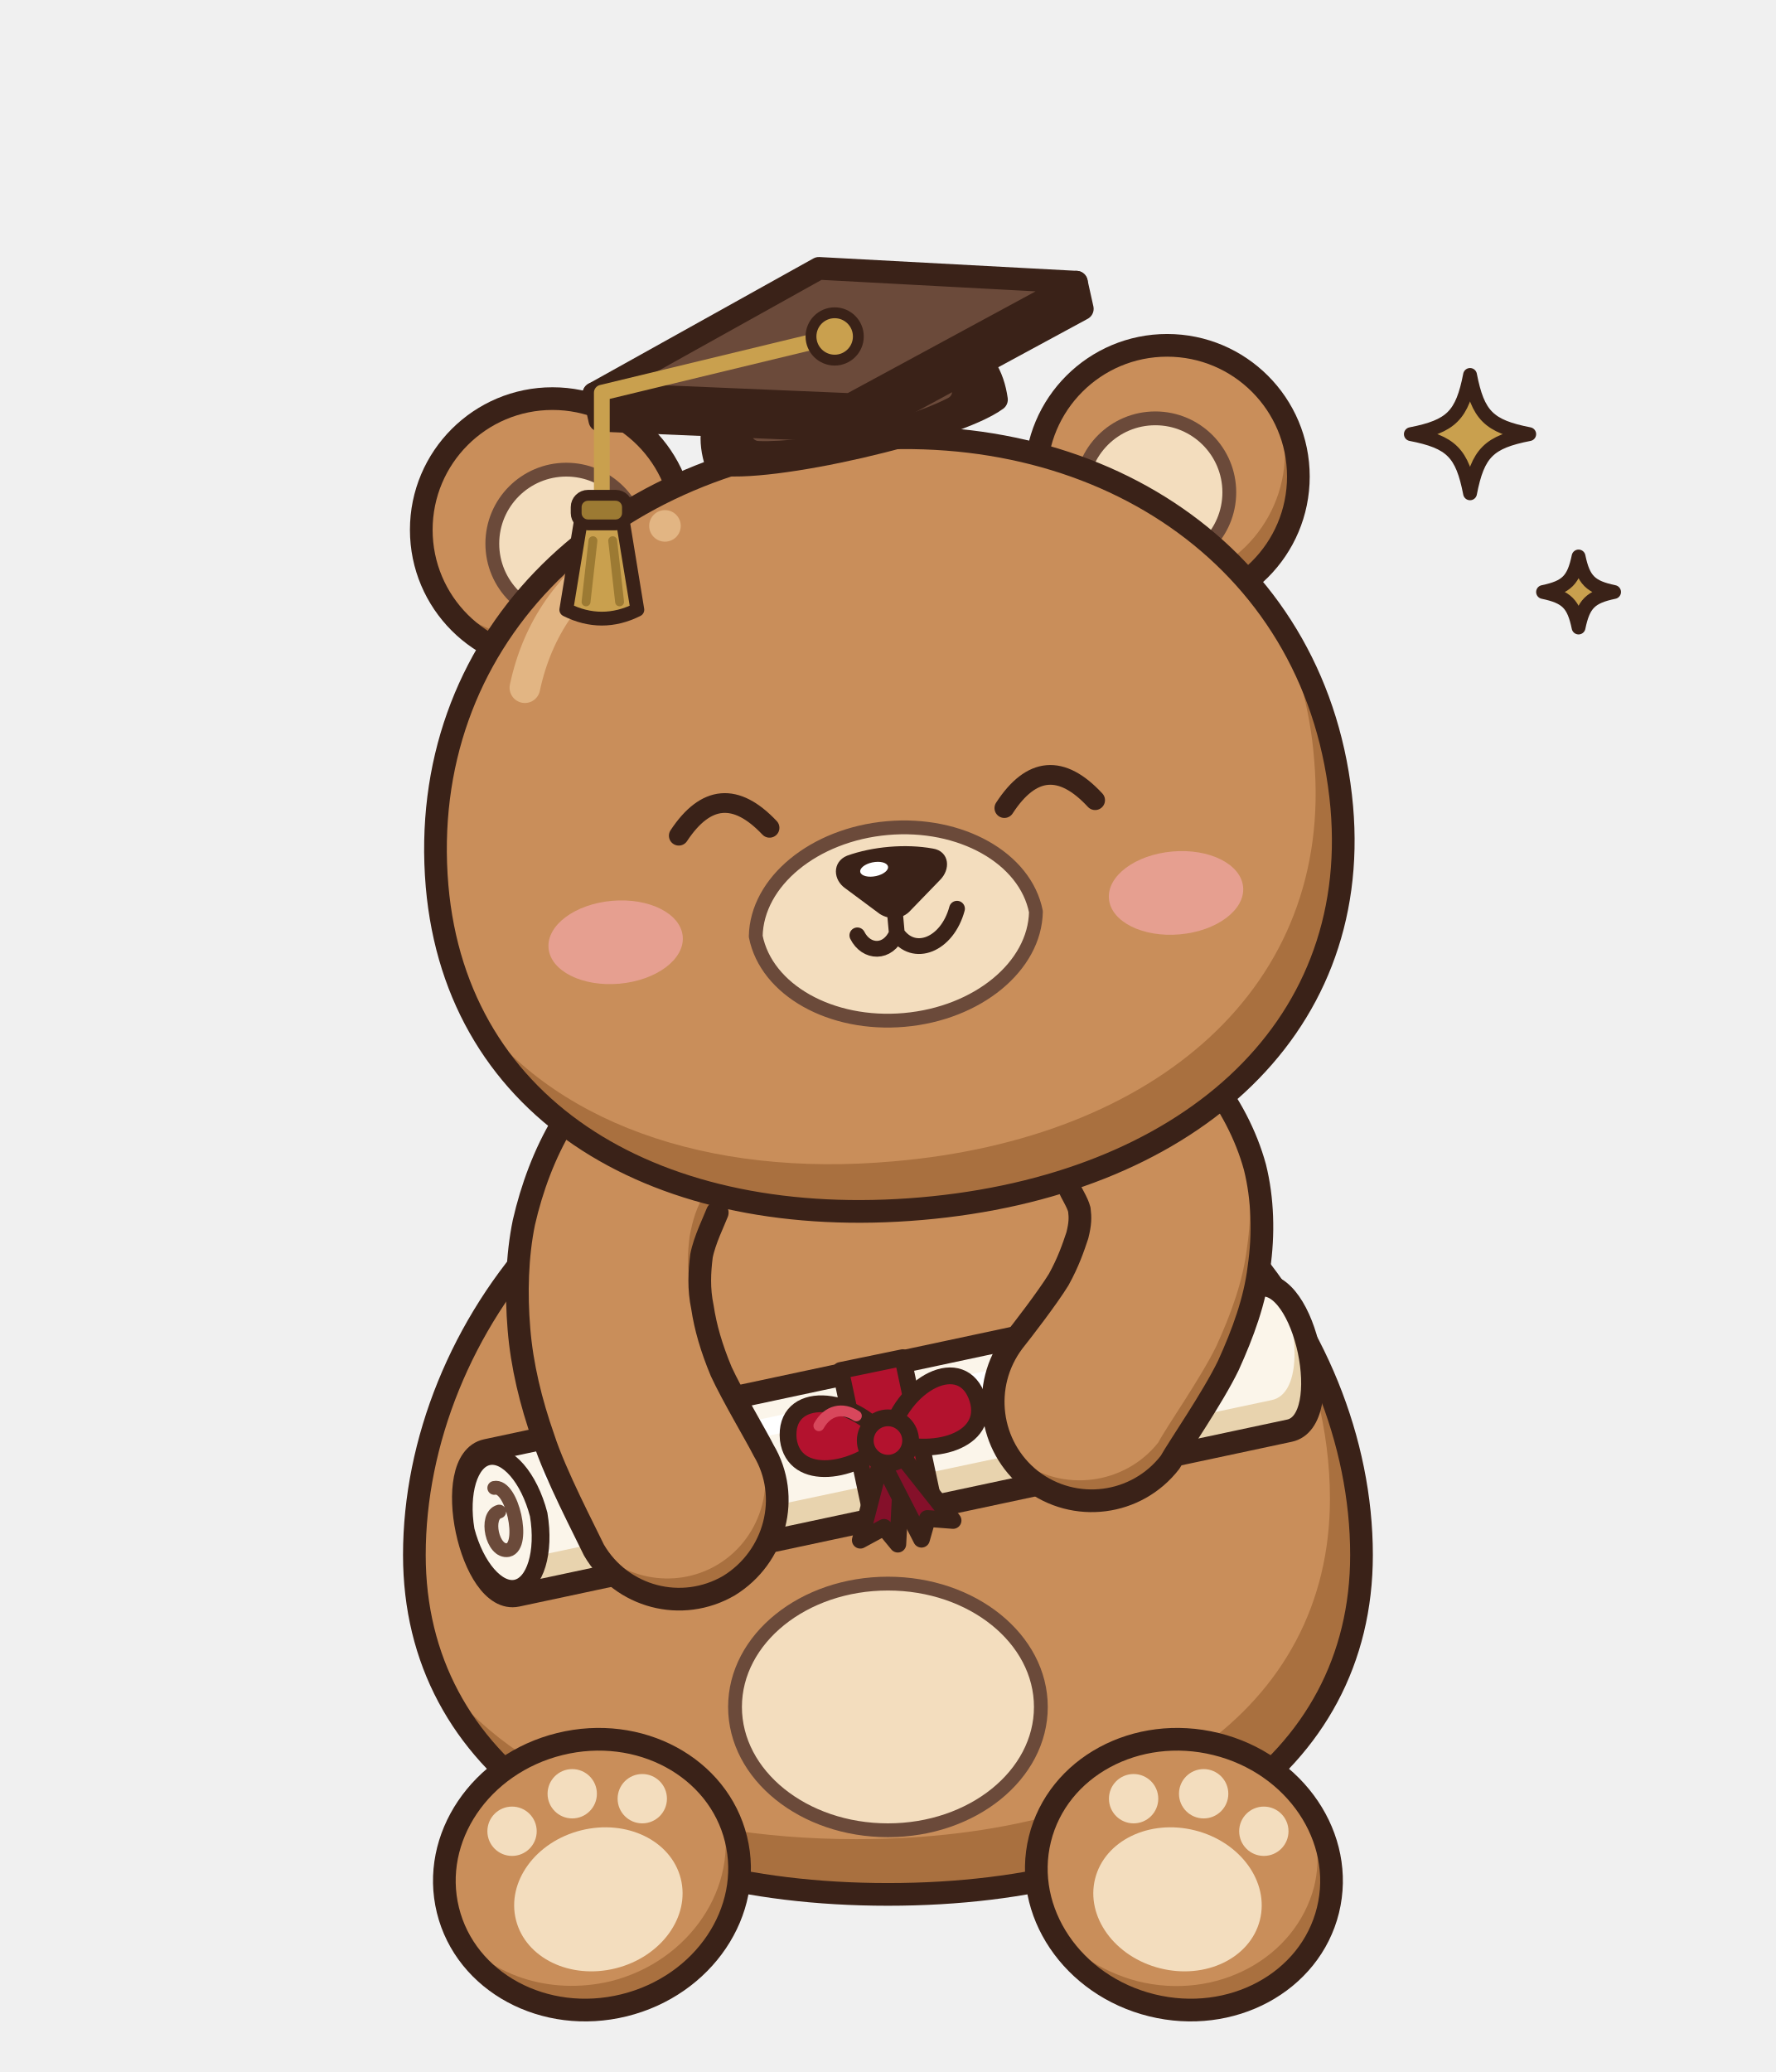
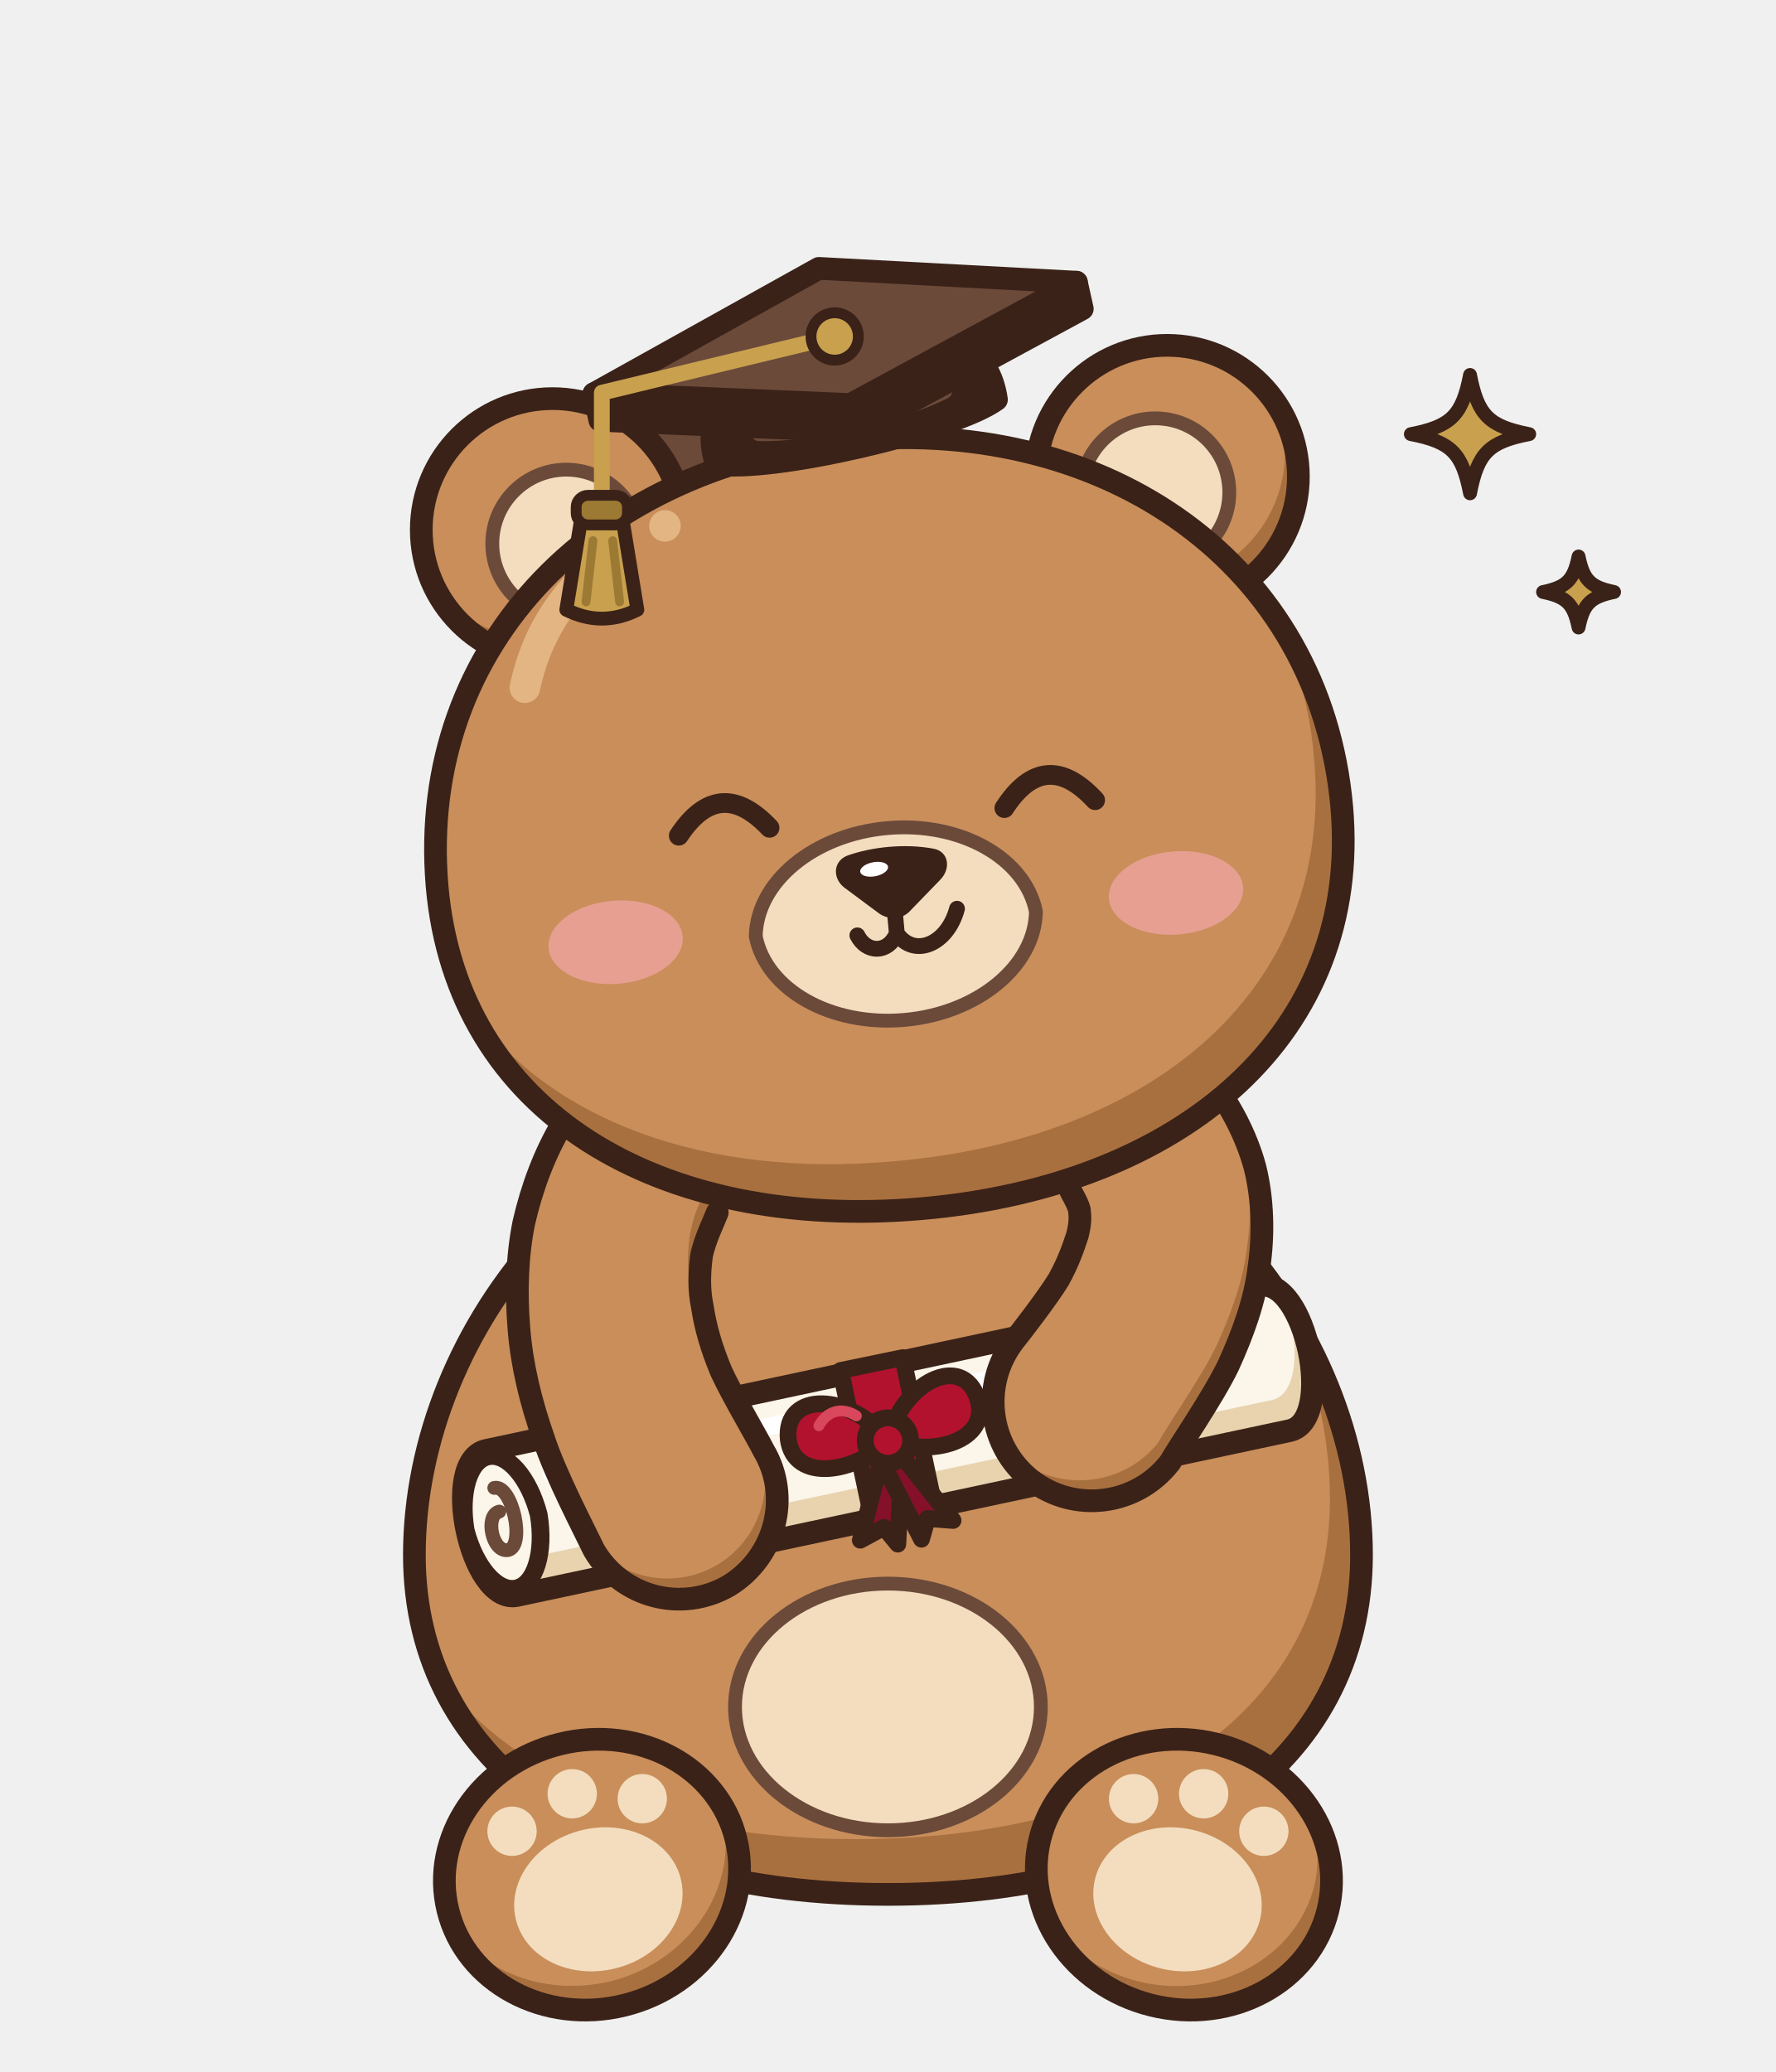
<svg xmlns="http://www.w3.org/2000/svg" viewBox="0 0 180 210">
  <g stroke-linecap="round" stroke-linejoin="round">
+     <path d="M65 42L73 42L73 49.5L65 49.5Z" fill="#6B4A3A" />
    <g>
      <path d="M90 110C118.8 110 138 134.6 138 157.6C138 178.9 118.8 192 90 192C61.2 192 42 178.9 42 157.6C42 134.6 61.2 110 90 110Z" fill="#C98E5A" />
      <path d="M129.8 131.5C135.1 139.4 138 148.6 138 157.6C138 178.9 118.8 192 90 192C67.3 192 50.5 183.9 44.5 169.9C52.2 180.4 67.3 186.4 86.8 186.4C115.6 186.4 134.8 173.3 134.8 151.9C134.8 145 133 138 129.8 131.5Z" fill="#A9703F" />
      <path d="M90 110C118.8 110 138 134.6 138 157.6C138 178.9 118.8 192 90 192C61.2 192 42 178.9 42 157.6C42 134.6 61.2 110 90 110Z" fill="none" stroke="#3A2218" stroke-width="2.3" />
      <ellipse cx="90" cy="173" rx="15.5" ry="12.5" fill="#F3DDBE" stroke="#6B4A3A" stroke-width="1.4" />
      <path d="M74.6 186.4A15 13.6 -14 0 1 45.4 193.6A15 13.6 -14 0 1 74.6 186.4Z" fill="#C98E5A" />
      <path d="M72.5 182C73.4 183.3 74.1 184.7 74.6 186.4C76.4 193.7 71.3 201.2 63.3 203.2C56 205 48.8 201.7 46.1 195.6C49.4 200.1 55.6 202.3 61.9 200.8C69.9 198.8 75 191.2 73.2 183.9C73 183.3 72.8 182.6 72.5 182Z" fill="#A9703F" />
      <path d="M74.6 186.4A15 13.6 -14 0 1 45.4 193.6A15 13.6 -14 0 1 74.6 186.4Z" fill="none" stroke="#3A2218" stroke-width="2.3" />
      <path d="M69 190.4A8.6 7.2 -14 0 1 52.3 194.6A8.6 7.2 -14 0 1 69 190.4Z" fill="#F3DDBE" />
      <circle cx="51.9" cy="185.6" r="2.5" fill="#F3DDBE" />
      <circle cx="58" cy="181.8" r="2.5" fill="#F3DDBE" />
      <circle cx="65.1" cy="182.3" r="2.5" fill="#F3DDBE" />
      <path d="M134.6 193.6A15 13.6 14 0 1 105.4 186.4A15 13.6 14 0 1 134.6 193.6Z" fill="#C98E5A" />
      <path d="M132.4 182.9C134.6 186 135.5 189.8 134.6 193.6C132.7 200.9 124.7 205.2 116.7 203.2C111.8 202 108 198.7 106.2 194.7C108.3 197.6 111.5 199.8 115.3 200.8C123.3 202.8 131.3 198.5 133.2 191.2C133.9 188.3 133.5 185.4 132.4 182.9Z" fill="#A9703F" />
      <path d="M134.6 193.6A15 13.6 14 0 1 105.4 186.4A15 13.6 14 0 1 134.6 193.6Z" fill="none" stroke="#3A2218" stroke-width="2.3" />
      <path d="M127.7 194.6A8.6 7.2 14 0 1 111 190.4A8.6 7.2 14 0 1 127.7 194.6Z" fill="#F3DDBE" />
      <circle cx="114.9" cy="182.3" r="2.5" fill="#F3DDBE" />
      <circle cx="122" cy="181.8" r="2.5" fill="#F3DDBE" />
      <circle cx="128.1" cy="185.6" r="2.5" fill="#F3DDBE" />
    </g>
    <g>
      <path d="M49.3 147L127.6 130.3C132.3 129.3 135.4 144 130.7 145L52.4 161.7C47.7 162.7 44.6 148 49.3 147Z" fill="#FBF5EA" />
      <path d="M130.1 131.4C133.2 134.7 134.4 144.2 130.7 145L52.4 161.7C50.6 162 49 160.1 48.1 157.5C48.8 158.3 49.7 158.7 50.6 158.5L128.9 141.9C131.8 141.3 131.7 135.5 130.1 131.4Z" fill="#E8D3AE" />
      <path d="M55.9 149.3L118.5 135.9" fill="none" stroke="#FFFFFF" stroke-width="1.8" />
      <path d="M49.3 147L127.6 130.3C132.3 129.3 135.4 144 130.7 145L52.4 161.7C47.7 162.7 44.6 148 49.3 147Z" fill="none" stroke="#3A2218" stroke-width="2.3" />
      <path d="M54.6 153.5A3.8 7.5 -12 0 1 47.2 155.1A3.8 7.5 -12 0 1 54.6 153.5Z" fill="#FBF5EA" stroke="#3A2218" stroke-width="1.8" />
      <path d="M50.1 150.8C51.9 150.4 53.3 156.7 51.5 157.1C49.9 157.4 49.1 153.6 50.6 153.2" fill="none" stroke="#6B4A3A" stroke-width="1.4" />
      <path d="M85.2 138.9L91.5 137.6L94.8 153.1L88.5 154.4Z" fill="#B3122E" stroke="#3A2218" stroke-width="1.7" />
      <path d="M89.5 147.2L87.2 156.1L89.6 154.8L91 156.5L91.5 147.1Z" fill="#85102A" stroke="#3A2218" stroke-width="1.7" />
      <path d="M90.9 146.9L96.6 154.1L94 153.9L93.4 156L89.1 147.6Z" fill="#85102A" stroke="#3A2218" stroke-width="1.7" />
      <path d="M90 146C86.3 141.2 79.4 140.9 79.9 145.9C80.5 150.3 86.7 149.3 90 146Z" fill="#B3122E" stroke="#3A2218" stroke-width="1.7" />
      <path d="M90 146C91.4 140.1 97.6 137 99.1 141.8C100.4 146.1 94.4 147.7 90 146Z" fill="#B3122E" stroke="#3A2218" stroke-width="1.7" />
      <path d="M83 144.5C83.9 142.9 85.4 142.6 86.8 143.5" fill="none" stroke="#D8475C" stroke-width="1.1" />
      <circle cx="90" cy="146" r="2.3" fill="#B3122E" stroke="#3A2218" stroke-width="1.7" />
    </g>
    <g>
      <path d="M63.8 105.4C62.7 106.8 58.8 110.8 57 113.9C55.2 116.9 53.9 120.4 53.1 123.9C52.4 127.3 52.3 131.1 52.6 134.7C52.9 138.4 53.8 142.1 55.1 145.8C56.3 149.5 59.3 155.2 60.2 157.1C63 161.9 69.1 163.5 73.9 160.7C78.6 157.8 80.2 151.7 77.4 147C76.7 145.6 74.2 141.4 73.1 139C72.1 136.6 71.5 134.5 71.2 132.5C70.8 130.6 70.9 128.9 71.1 127.3C71.4 125.7 71.8 124.4 72.7 122.9C73.5 121.5 75.6 119.3 76.2 118.6C79.8 115.2 80 109.5 76.6 105.8C73.2 102.2 67.5 102 63.8 105.4Z" fill="#C98E5A" />
      <path d="M59.7 156.1C59.9 156.5 60.1 156.9 60.2 157.1C63 161.9 69.1 163.5 73.9 160.7C78.6 157.8 80.2 151.7 77.4 147C76.7 145.6 74.2 141.4 73.1 139C72.1 136.6 71.5 134.5 71.2 132.5C70.8 130.6 70.9 128.9 71.1 127.3C71.4 125.7 71.8 124.4 72.7 122.9C73.5 121.5 75.6 119.3 76.2 118.6C79.6 115.4 79.9 110.1 77.1 106.5C78.5 109.9 77.8 113.9 75 116.5C74.4 117.2 72.3 119.4 71.5 120.9C70.6 122.3 70.2 123.7 69.9 125.3C69.7 126.9 69.6 128.5 70 130.4C70.3 132.4 70.9 134.6 71.9 137C73 139.4 75.5 143.6 76.2 144.9C79 149.6 77.4 155.8 72.7 158.6C68.3 161.2 62.7 160 59.7 156.1Z" fill="#A9703F" />
      <path d="M63.8 105.4C62.7 106.8 58.8 110.8 57 113.9C55.2 116.9 53.9 120.4 53.1 123.9C52.4 127.3 52.3 131.1 52.6 134.7C52.9 138.4 53.8 142.1 55.1 145.8C56.3 149.5 59.3 155.2 60.2 157.1C63 161.9 69.1 163.5 73.9 160.7C78.6 157.8 80.2 151.7 77.4 147C76.7 145.6 74.2 141.4 73.1 139C72.1 136.6 71.5 134.5 71.2 132.5C70.8 130.6 70.9 128.9 71.1 127.3C71.4 125.7 72.4 123.7 72.7 122.9" fill="none" stroke="#3A2218" stroke-width="2.3" />
      <path d="M114.9 102.4C116.2 103.6 120.5 106.6 122.5 109.2C124.6 111.8 126.3 115 127.2 118.3C128 121.5 128.1 125.1 127.6 128.5C127.2 131.8 126 135.1 124.5 138.4C122.9 141.7 119.5 146.6 118.6 148.2C115.2 152.6 108.9 153.4 104.5 150C100.2 146.6 99.4 140.4 102.7 136C103.5 135 106.2 131.5 107.3 129.7C108.3 127.9 108.8 126.4 109.2 125.2C109.5 124 109.5 123.4 109.4 122.6C109.2 121.8 109.1 121.3 108.4 120.4C107.7 119.6 105.7 118 105.1 117.6C100.9 114.9 99.7 109.3 102.4 105.1C105.1 100.9 110.7 99.7 114.9 102.4Z" fill="#C98E5A" />
      <path d="M124.1 111.3C125.4 113.5 126.5 115.9 127.2 118.3C128 121.5 128.1 125.1 127.6 128.5C127.2 131.8 126 135.1 124.5 138.4C122.9 141.7 119.5 146.6 118.6 148.2C115.2 152.6 108.9 153.4 104.5 150C103.1 148.9 102.1 147.6 101.4 146.1C102 146.7 102.6 147.4 103.3 148C107.7 151.3 114 150.5 117.4 146.2C118.3 144.5 121.7 139.7 123.3 136.4C124.8 133.1 126 129.8 126.4 126.4C126.9 123 126.8 119.4 126 116.2C125.5 114.5 124.9 112.9 124.1 111.3Z" fill="#A9703F" />
      <path d="M114.9 102.4C116.2 103.6 120.5 106.6 122.5 109.2C124.6 111.8 126.3 115 127.2 118.3C128 121.5 128.1 125.1 127.6 128.5C127.2 131.8 126 135.1 124.5 138.4C122.9 141.7 119.5 146.6 118.6 148.2C115.2 152.6 108.9 153.4 104.5 150C100.2 146.6 99.4 140.4 102.7 136C103.5 135 106.2 131.5 107.3 129.7C108.3 127.9 108.8 126.4 109.2 125.2C109.5 124 109.5 123.4 109.4 122.6C109.2 121.8 108.5 120.8 108.4 120.4" fill="none" stroke="#3A2218" stroke-width="2.3" />
    </g>
    <g>
      <circle cx="56" cy="53.7" r="13.3" fill="#C98E5A" />
      <path d="M66.8 45.9C68.1 47.8 69 50.1 69.2 52.6C69.9 59.9 64.5 66.4 57.1 67C51.3 67.5 46 64.2 43.8 59.2C46.4 62.8 50.9 65.1 55.7 64.6C63.1 64 68.5 57.5 67.9 50.2C67.7 48.7 67.3 47.2 66.8 45.9Z" fill="#A9703F" />
      <circle cx="56" cy="53.7" r="13.3" fill="none" stroke="#3A2218" stroke-width="2.3" />
      <circle cx="57.4" cy="55.1" r="7.5" fill="#F3DDBE" stroke="#6B4A3A" stroke-width="1.4" />
      <circle cx="118.3" cy="48.3" r="13.3" fill="#C98E5A" />
      <path d="M129.1 40.5C130.5 42.3 131.3 44.6 131.6 47.1C132.2 54.5 126.8 60.9 119.4 61.6C113.6 62.1 108.3 58.8 106.1 53.7C108.7 57.4 113.2 59.6 118.1 59.2C125.4 58.5 130.8 52.1 130.2 44.7C130.1 43.2 129.7 41.8 129.1 40.5Z" fill="#A9703F" />
      <circle cx="118.3" cy="48.3" r="13.3" fill="none" stroke="#3A2218" stroke-width="2.3" />
      <circle cx="117.1" cy="49.9" r="7.5" fill="#F3DDBE" stroke="#6B4A3A" stroke-width="1.4" />
      <path d="M86.6 44.6C112.2 42.3 133.8 57.1 136 81.8C138 104.7 119.9 120.2 93.4 122.5C66.8 124.8 46.3 112.8 44.3 89.8C42.2 65.1 60.9 46.8 86.6 44.6Z" fill="#C98E5A" />
      <path d="M129.3 62.6C133 68 135.3 74.5 136 81.8C138 104.7 119.9 120.2 93.4 122.5C71.9 124.4 54.5 116.9 47.5 101.9C55.7 113.7 71.6 119.4 90.6 117.7C117.2 115.4 135.2 100 133.2 77C132.8 71.8 131.4 66.9 129.3 62.6Z" fill="#A9703F" />
      <path d="M53.2 69.7C54.5 63.6 57.8 59.1 62.6 55.9" fill="none" stroke="#E2B583" stroke-width="3.1" />
      <circle cx="67.4" cy="53.3" r="1.6" fill="#E2B583" />
      <path d="M86.6 44.6C112.2 42.3 133.8 57.1 136 81.8C138 104.7 119.9 120.2 93.4 122.5C66.8 124.8 46.3 112.8 44.3 89.8C42.2 65.1 60.9 46.8 86.6 44.6Z" fill="none" stroke="#3A2218" stroke-width="2.3" />
      <path d="M69.2 94.9A6.8 4.2 -5 0 1 55.6 96.1A6.8 4.2 -5 0 1 69.2 94.9Z" fill="#F2A7A7" opacity=".7" />
      <path d="M126 89.9A6.8 4.2 -5 0 1 112.4 91.1A6.8 4.2 -5 0 1 126 89.9Z" fill="#F2A7A7" opacity=".7" />
      <path d="M105 92.4A14.3 10.6 -5 0 1 76.6 94.9A14.3 10.6 -5 0 1 105 92.4Z" fill="#F3DDBE" stroke="#6B4A3A" stroke-width="1.4" />
      <path d="M90.7 92.4L90.9 94.6M86.9 94.8C87.8 96.6 90 96.7 90.9 94.6C92.6 97.1 96 95.8 97 92.1" fill="none" stroke="#3A2218" stroke-width="1.6" />
      <path d="M86 87.1C88.5 86.2 91.8 85.9 94.5 86.4C95.8 86.6 95.9 88 95 88.9L92 92C91.3 92.8 90.2 92.8 89.4 92.3L85.9 89.7C84.9 89 84.8 87.6 86 87.1Z" fill="#3A2218" stroke="#3A2218" stroke-width="0.8" />
      <path d="M90 87.8A1.4 0.7 -11 0 1 87.2 88.4A1.4 0.7 -11 0 1 90 87.8Z" fill="#FFFFFF" />
      <path d="M68.8 84.7Q72.9 78.5 78 83.9" fill="none" stroke="#3A2218" stroke-width="2" />
      <path d="M101.8 81.9Q105.9 75.6 111 81.1" fill="none" stroke="#3A2218" stroke-width="2" />
    </g>
    <g>
      <path d="M72.6 47C71.1 42.4 73 37.8 84.8 35.1C96.6 32.3 100.3 35.6 101 40.5C96.8 43.6 77.8 48 72.6 47Z" fill="#3A2218" stroke="#3A2218" stroke-width="2.3" />
      <path d="M76.9 44C81.9 44.2 91.4 42 95.8 39.7" fill="none" stroke="#6B4A3A" stroke-width="1.4" />
      <path d="M60.2 39.9L86.2 41L109.1 28.6L109.7 31.3L86.8 43.7L60.8 42.6Z" fill="#3A2218" stroke="#3A2218" stroke-width="2.3" />
      <path d="M60.2 39.9L83 27.2L109.1 28.6L86.2 41Z" fill="#6B4A3A" stroke="#3A2218" stroke-width="2.3" />
      <path d="M84.6 34.1L61 39.8L61 50.8" fill="none" stroke="#C9A04E" stroke-width="1.6" />
      <path d="M59.2 50.8L62.8 50.8L64.6 61.8Q61 63.6 57.4 61.8Z" fill="#C9A04E" stroke="#3A2218" stroke-width="1.4" />
      <path d="M60.1 54.8L59.4 61M62.1 54.8L62.8 61" fill="none" stroke="#9C7A33" stroke-width="0.9" />
      <rect x="58.4" y="50.2" width="5.2" height="3" rx="1.2" fill="#9C7A33" stroke="#3A2218" stroke-width="1.1" />
      <circle cx="84.6" cy="34.1" r="2.4" fill="#C9A04E" stroke="#3A2218" stroke-width="1.1" />
    </g>
    <g>
      <path d="M149 38C149.8 42.1 150.9 43.2 155 44C150.9 44.8 149.8 45.9 149 50C148.2 45.9 147.1 44.8 143 44C147.1 43.2 148.2 42.1 149 38Z" fill="#C9A04E" stroke="#3A2218" stroke-width="1.4" />
      <path d="M160 56.4C160.5 58.8 161.2 59.5 163.6 60C161.2 60.5 160.5 61.2 160 63.6C159.5 61.2 158.8 60.5 156.4 60C158.8 59.5 159.5 58.8 160 56.4Z" fill="#C9A04E" stroke="#3A2218" stroke-width="1.4" />
    </g>
  </g>
</svg>
